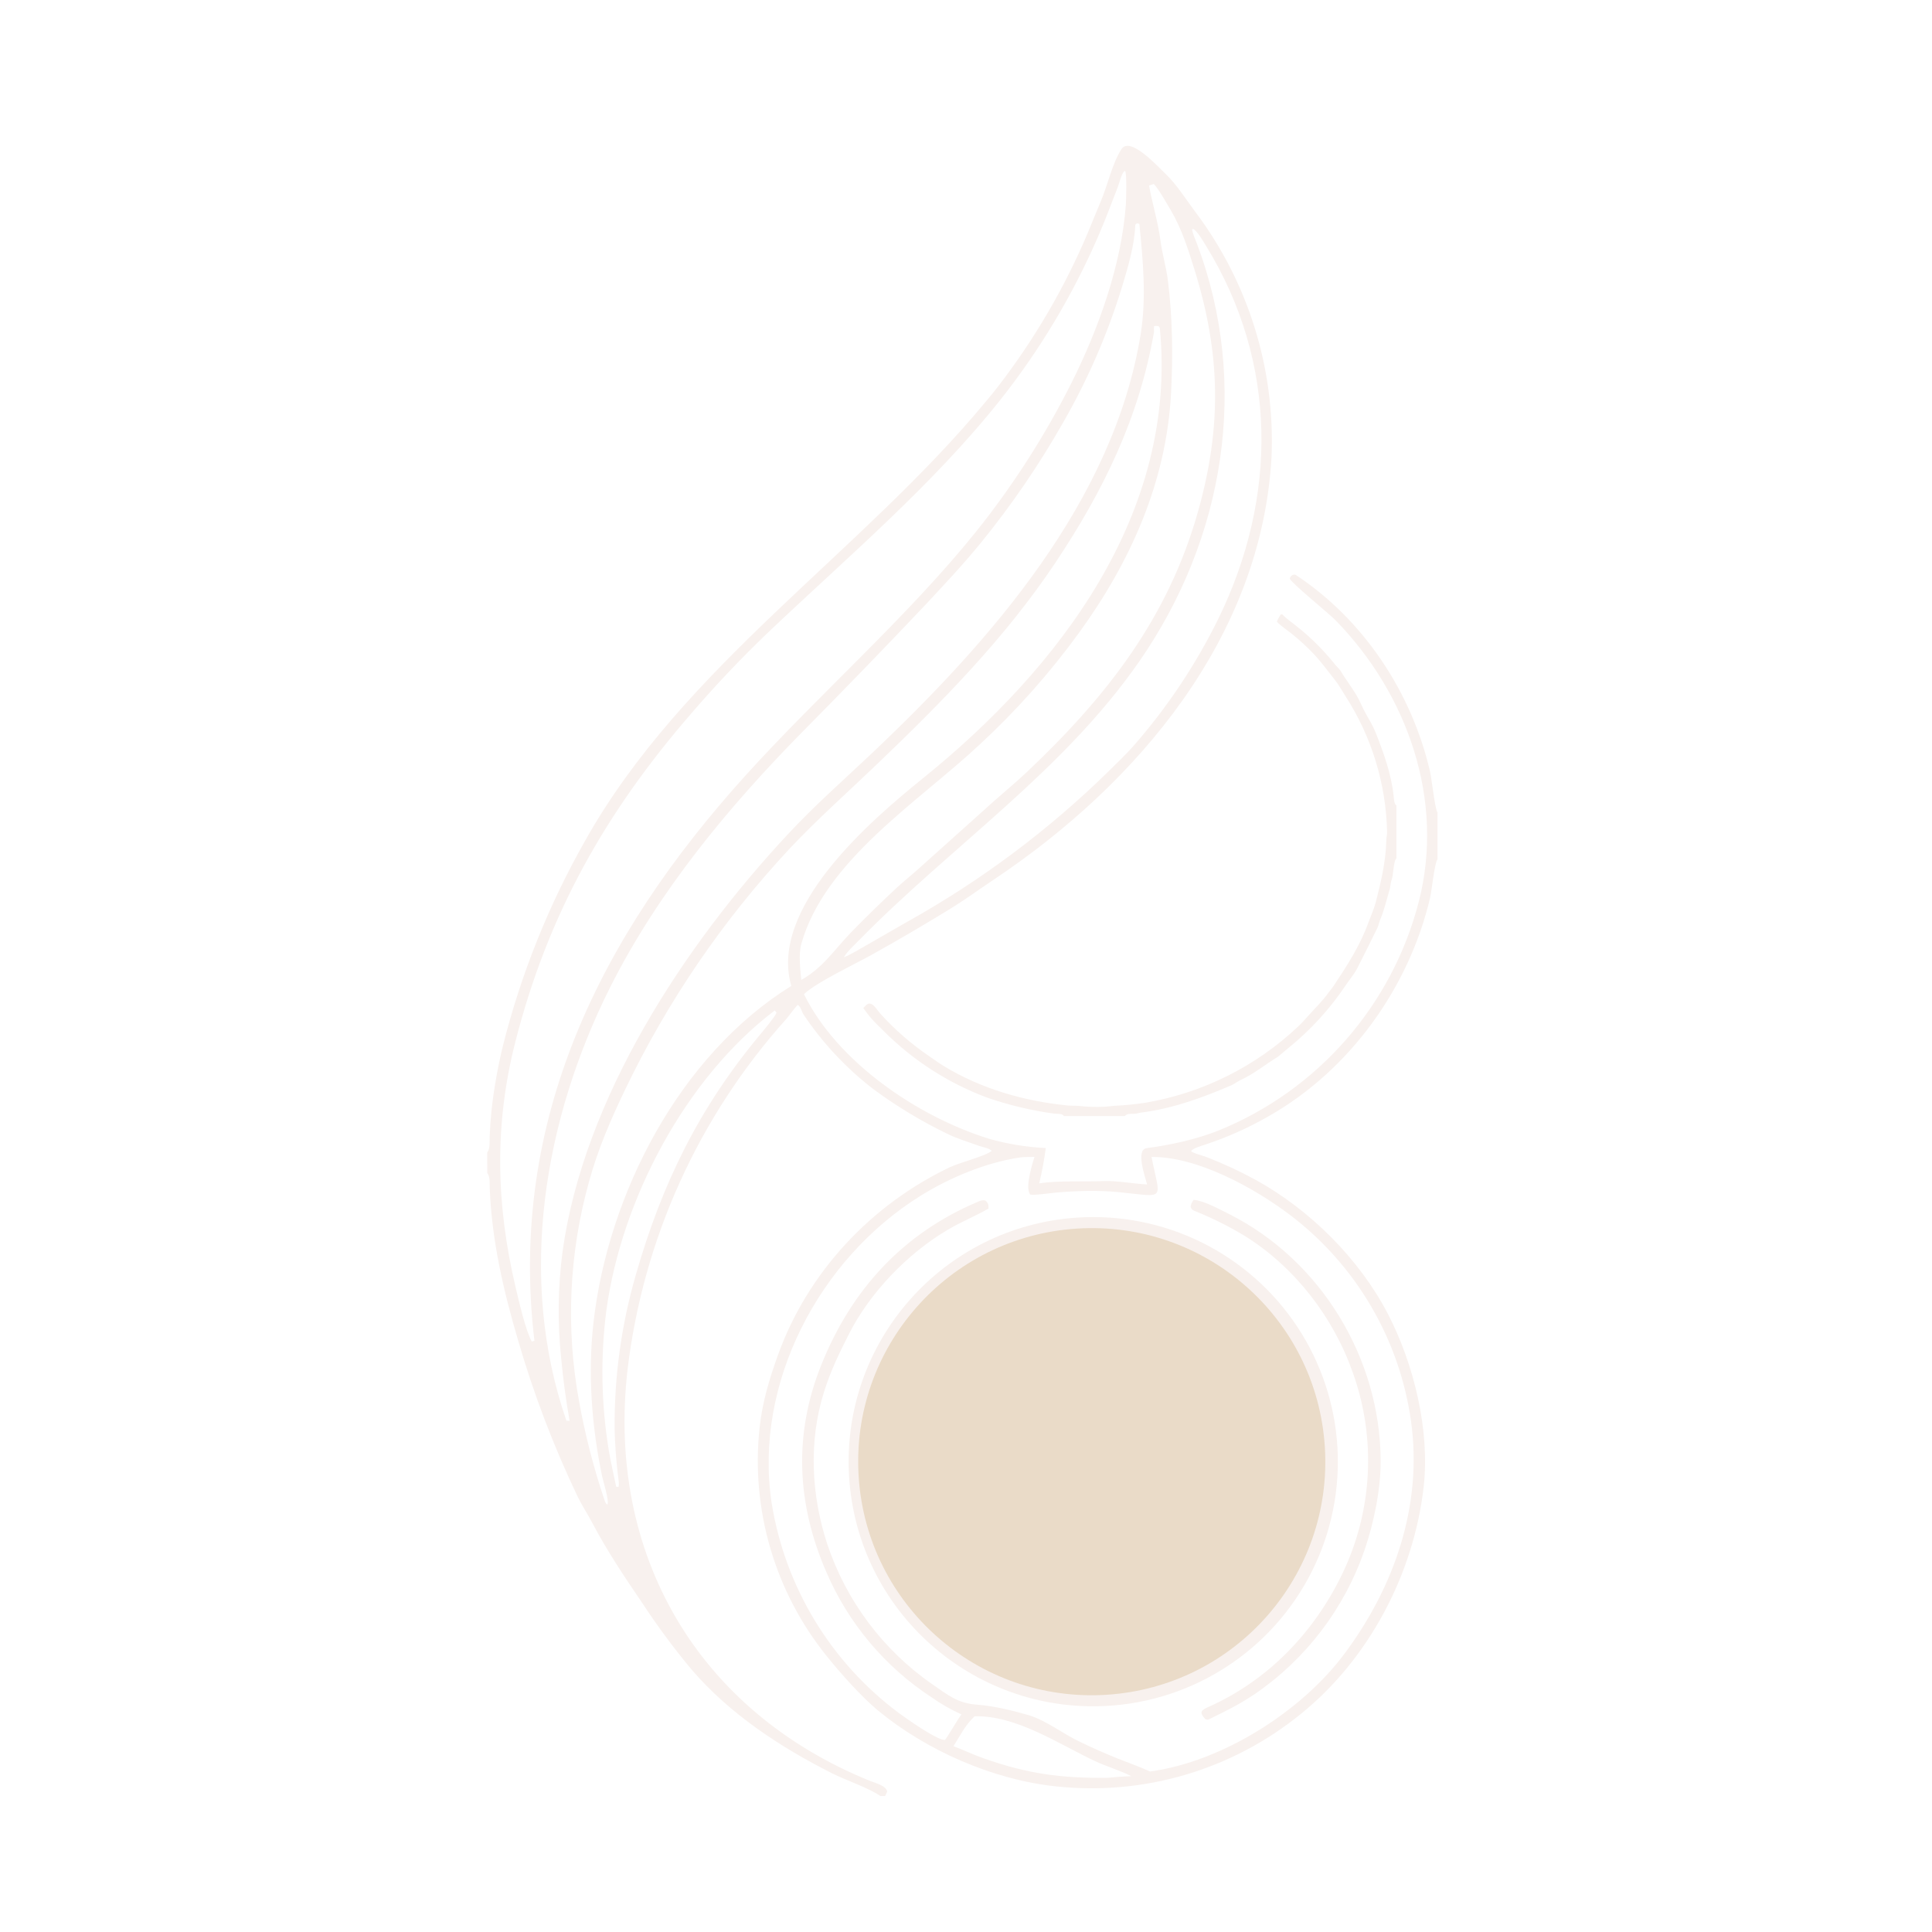
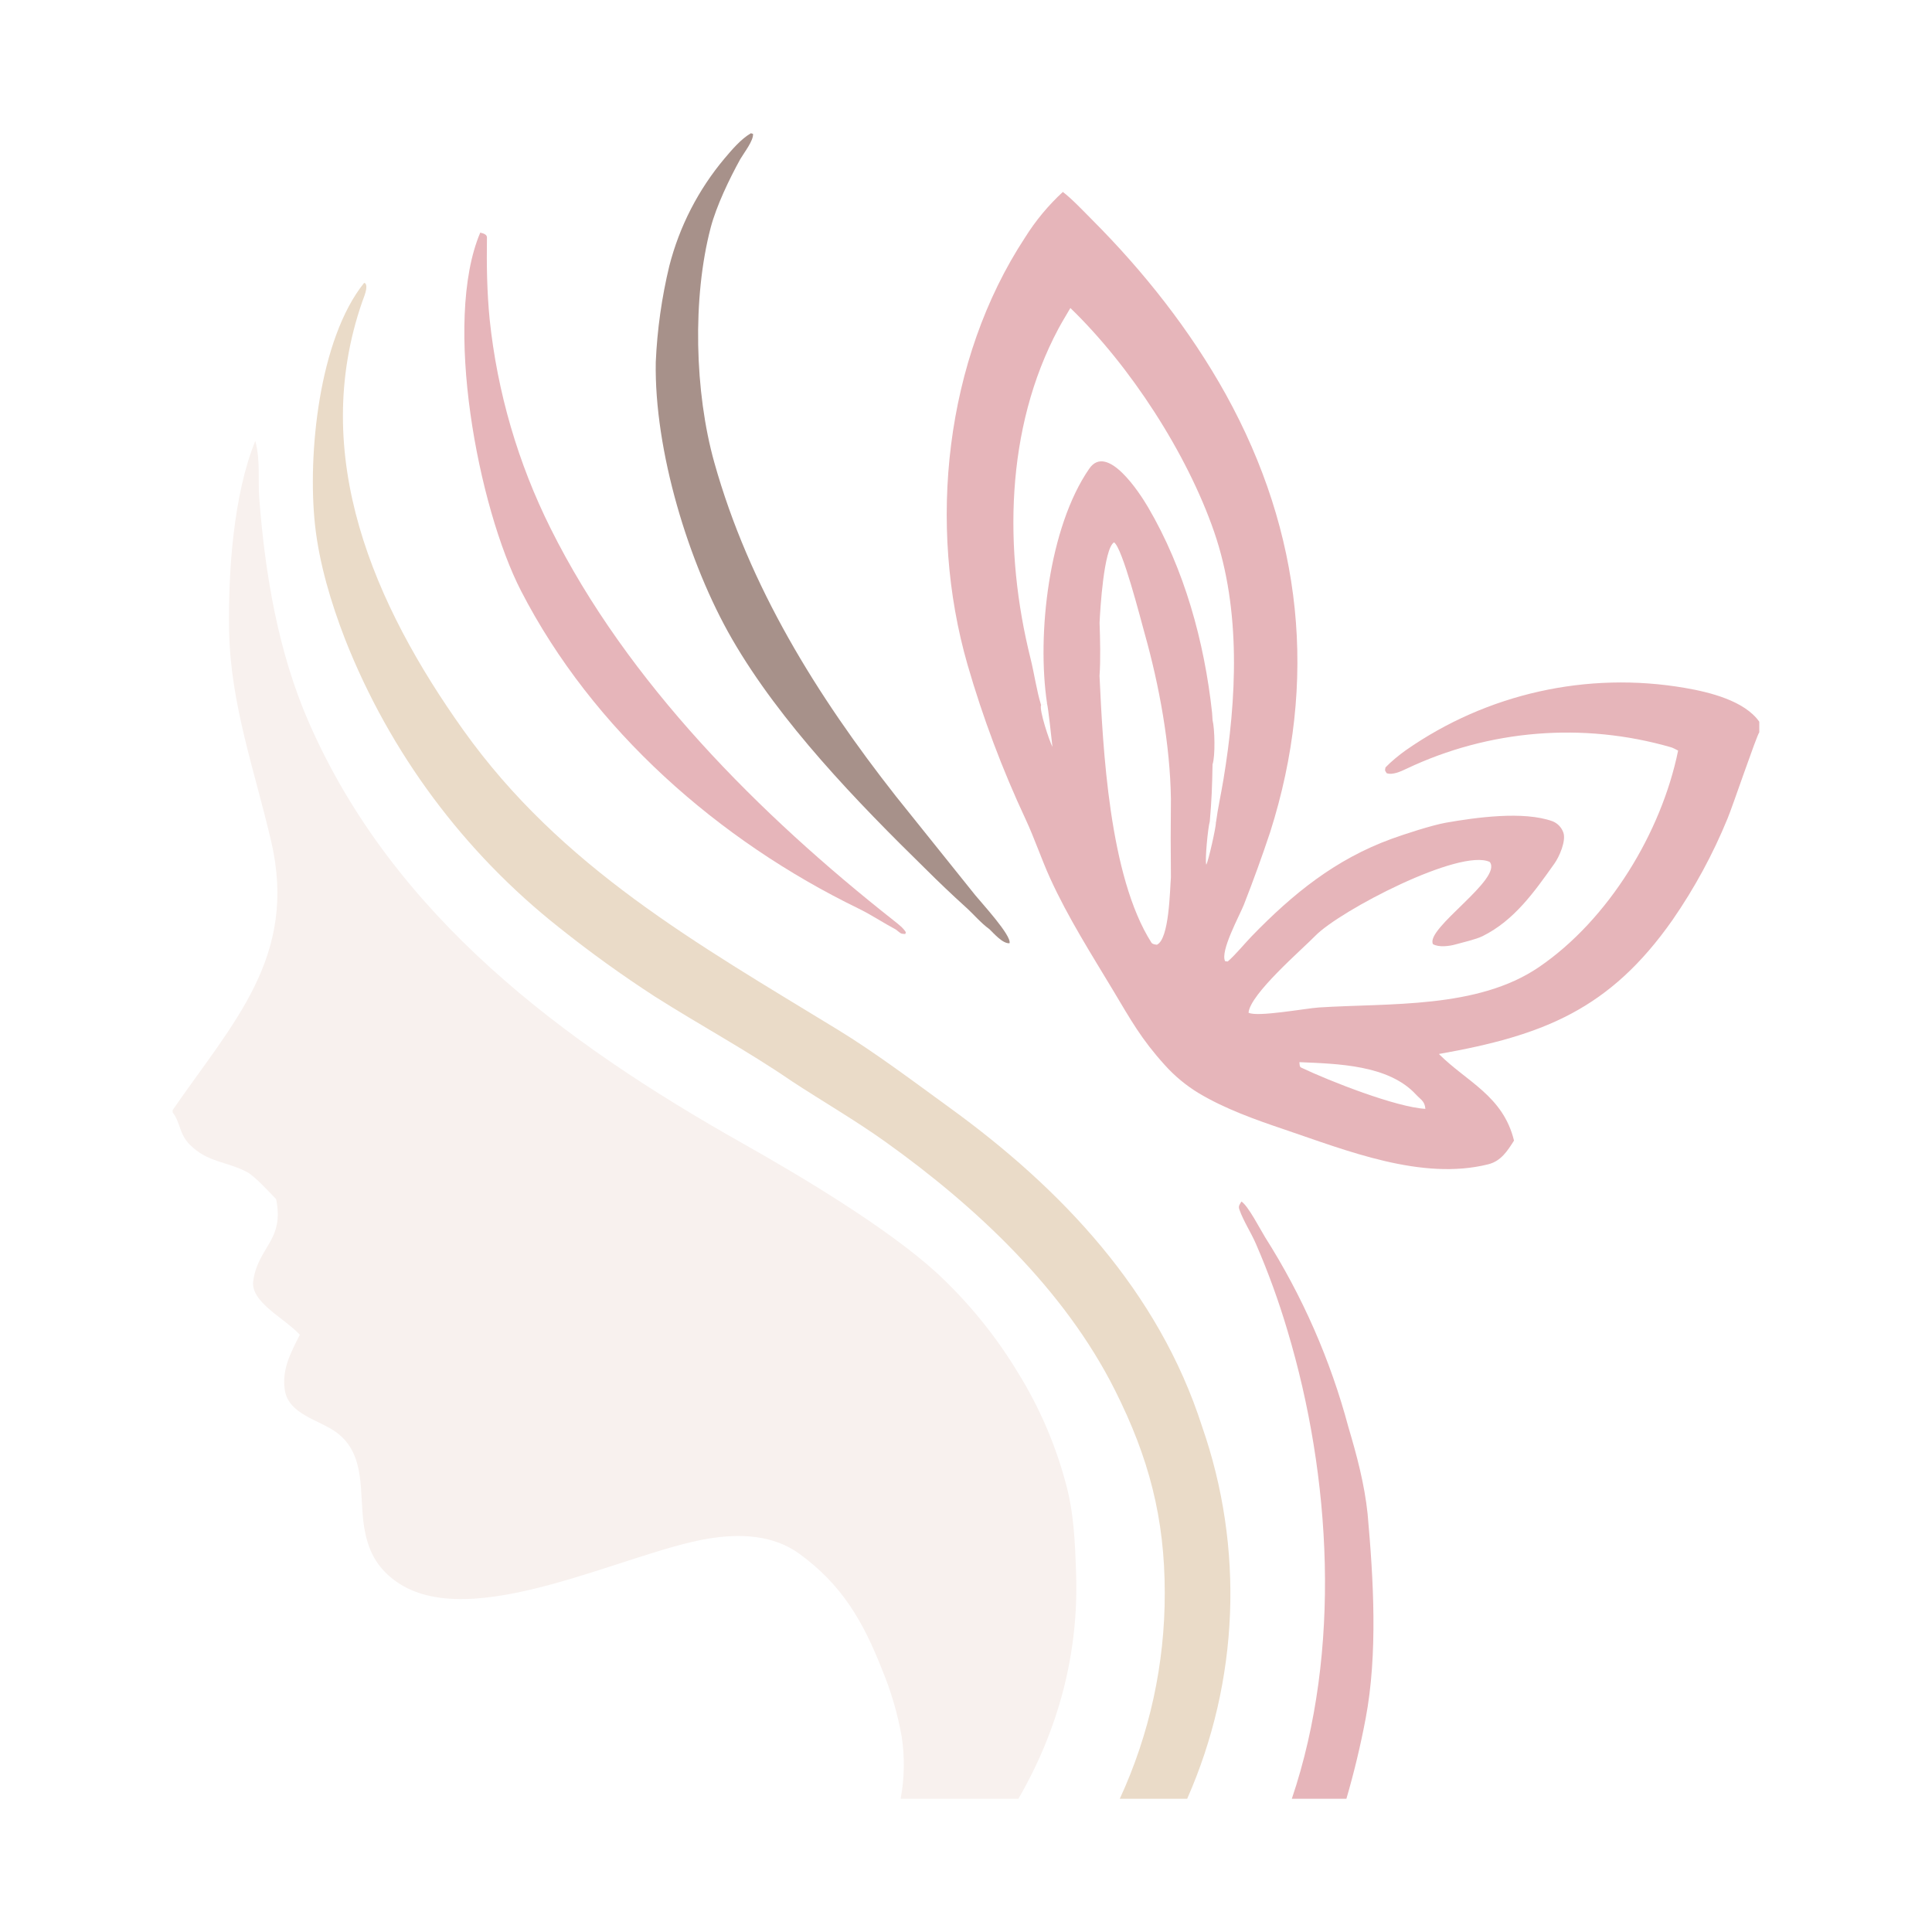
- <svg xmlns="http://www.w3.org/2000/svg" aria-label="Haus of Shades Studio" viewBox="-87.76 -24 348 348">
-   <path fill="#f8f1ee" d="M142.92 86.66h.3c.34.41.98.91 1.4 1.24a43 43 0 0 1 7.94 7.6c.33.43.77.83 1.1 1.26.88 1.5 1.97 2.88 2.86 4.37.65 1.06 1.11 2.32 1.72 3.4.66 1.15 1.3 2.21 1.8 3.46 1.46 3.68 2.8 7.45 3.23 11.4.05.5.07 1.42.5 1.7v9.54c-.55.37-.54 3.13-.88 3.9-.16.35-.21 1.4-.38 1.8-.54 1.82-.95 3.66-1.7 5.41-.17.4-.27.99-.46 1.38a617 617 0 0 1-3.6 7.22c-.52 1.05-1.5 2.21-2.16 3.2a51 51 0 0 1-10.28 11.23c-.65.51-1.23 1.06-1.87 1.57-2.28 1.38-4.3 3.08-6.74 4.2-.52.23-1.03.65-1.56.9-5.24 2.26-10.66 4.25-16.36 4.96-.26.03-.6.14-.88.19-.62.11-1.62-.14-2.04.44H103.9c-.4-.53-1.16-.35-1.78-.44a63 63 0 0 1-12.13-2.9 52 52 0 0 1-18.53-11.93c-.76-.75-1.64-1.6-2.34-2.39-.43-.48-.98-1.27-1.38-1.8q.23-.26.48-.5c1.03-1 1.9.75 2.54 1.46a49 49 0 0 0 8.87 7.73c.89.6 1.65 1.18 2.59 1.75 6.75 4.12 14.56 6.36 22.4 7.12.6.07 1.26 0 1.85.07q2.37.26 4.75.15c.58-.03 1.2-.13 1.79-.17q2.84-.13 5.66-.57a53 53 0 0 0 27.36-13.68c.73-.68 1.28-1.31 1.94-2.05 1.22-1.37 2.54-2.62 3.6-4.13.27-.37.61-.74.86-1.12 2.43-3.66 4.81-7.32 6.3-11.48.44-1.2.99-2.39 1.32-3.64.95-3.68 1.82-7.38 1.9-11.2 0-.45.15-.95.14-1.4a47 47 0 0 0-7.5-24.52c-.65-1.01-1.2-2.05-1.96-2.99-1.2-1.5-2.37-3.13-3.69-4.53a39 39 0 0 0-3.96-3.66c-.68-.54-2.18-1.6-2.7-2.18l-.05-.05c.17-.43.46-.93.7-1.32" />
-   <path fill="#f8f1ee" d="M0 183.58c.56-.65.4-1.98.44-2.86q.09-2.34.33-4.67a91 91 0 0 1 2.07-11.72 148 148 0 0 1 14.81-36.92C35.3 95.97 67.27 75.59 89.88 48.25q1.15-1.36 2.23-2.76a125 125 0 0 0 16.13-27.7c.79-1.88 1.46-3.61 2.33-5.65 1.2-2.84 2.04-6.78 3.68-9.29 1.57-2.38 6.63 3.24 7.87 4.4 1.99 1.87 3.8 4.75 5.47 6.97a68.6 68.6 0 0 1 13.68 44.15c-1.82 32.47-24.17 58.84-50.19 76.18-2.6 1.74-5.22 3.66-7.91 5.29A380 380 0 0 1 69.22 148c-3.13 1.75-9.92 4.93-12.17 7.08 6.04 12.22 20.43 22.01 33.27 26.02a45 45 0 0 0 10.29 1.69 63 63 0 0 1-1.18 6.37c3.34-.55 8.09-.27 11.57-.42 2.36-.1 5.44.49 7.86.61-.36-1.4-2.11-6.27-.08-6.54 4.26-.56 8.9-1.57 12.91-3.16a60.9 60.9 0 0 0 36.12-41.28c4.68-18.27-2.03-37.33-14.96-50.6-1.2-1.24-8.01-6.75-8.3-7.55.12-.55.76-.87 1.09-.66 12.23 8.06 20.88 21.16 24.18 35.4.32 1.38.88 6.75 1.35 7.4v8.41c-.55.71-1.03 5.62-1.33 6.91-3.77 16.12-14.4 31.04-29.07 39.37a62 62 0 0 1-11.44 5.12c-.66.22-2.22.65-2.54 1.18.28.36 2.13.8 2.82 1.08a77 77 0 0 1 8.88 4.13c9.74 5.39 18.6 14.21 23.73 24.08 4.72 9.07 7.62 21.1 6.45 31.24-1.79 15.6-9.85 30.94-22.09 40.82a59.7 59.7 0 0 1-44.31 13.05c-11.24-1.21-23.22-6.47-31.92-13.68-2.97-2.46-6.8-6.77-9.17-9.73a56 56 0 0 1-12.12-41.18c.5-4.61 1.77-8.84 3.34-13.17 5.36-14.83 16.71-26.95 30.9-33.73 1.74-.84 6.43-2 7.57-2.96-.38-.48-1.64-.66-2.3-.9-1.82-.69-3.87-1.26-5.6-2.13a83 83 0 0 1-13.44-8.11 57 57 0 0 1-12.56-13.43c-.34-.53-.48-1.41-1.03-1.72-.44.35-1.55 1.94-2.03 2.49a115 115 0 0 0-28.64 63.26c-3.79 33.17 12.62 61.4 43.62 74 .98.39 2.93.86 3.16 1.93q-.17.43-.38.82h-.86c-1.87-1.37-6.32-2.9-8.63-4.06-9.38-4.74-18.44-10.67-25.35-18.7a130 130 0 0 1-8.91-12.02c-3.22-4.72-6.35-9.4-9.02-14.47-.82-1.57-1.84-3.09-2.61-4.68a185 185 0 0 1-10.7-28.05C2.95 208.59.84 199.56.46 190.19c-.04-.89.1-2.22-.45-2.9zM85.42 284.8a32 32 0 0 1-5.41-3.09 51 51 0 0 1-18.95-22.6c-5.33-12.28-5.88-24.8-.9-37.22 5.43-13.57 14.71-23.74 28.29-29.45.45-.19.8-.32 1.28-.2.5.42.6.8.56 1.45-2.17 1.28-4.79 2.32-7.26 3.77-7.28 4.29-14.11 11.35-17.92 18.92-1.84 3.65-3.23 6.48-4.47 10.42-2.77 8.83-2.27 18.55.6 27.3a50 50 0 0 0 18.97 25.3c2.84 1.97 4.55 3.41 8.06 3.66 3.05.22 6.56 1.09 9.48 1.95 3.2 1.06 5.91 3.26 8.94 4.7q3.42 1.66 6.96 3.08c1.65.66 4.2 1.57 5.73 2.3 12.98-1.74 27.27-10.8 35.01-21.18 9.03-12.1 14.1-26.73 12.02-41.86a56.5 56.5 0 0 0-21.82-37.22c-6.46-4.88-16.7-10.52-24.93-10.43 1.58 8 2.75 7.2-5.93 6.33-3.64-.36-7.7-.24-11.35.09-.84.07-4.16.56-4.6.33-.59-.9-.25-2.58-.05-3.61q.33-1.6.85-3.15c-.67.01-1.95 0-2.57.09-6.2.92-12.68 3.63-17.99 6.93-18.21 11.35-30.02 33.74-26.8 55.25a58.8 58.8 0 0 0 22.9 37.88c1.44 1.06 6.96 4.95 8.32 4.87.35-.32 2.23-3.6 2.98-4.61M8.5 217.5c-4.71-39.72 11.87-72.9 38.03-101.82C59.86 100.95 75.56 87.26 88 71.83a152 152 0 0 0 17.33-27.04c4.76-9.55 8.9-21 9.7-31.87.06-.84.2-5.7-.13-6.13l-.25.13c-.54.82-.76 1.97-1.12 2.9-1.14 2.92-2.22 5.87-3.48 8.75a132 132 0 0 1-17.61 29.44c-12.32 15.5-27.64 28.4-41.94 42q-7.23 6.92-13.76 14.52C21.32 122.32 10.97 140.6 5.08 163.6c-3.83 14.99-3.5 29.36.05 44.34.5 2.15 1.84 7.93 2.9 9.7zm6.34 14.42q-1-5.61-1.52-11.28a82 82 0 0 1 .24-19.13c3.8-27.64 21.9-55.22 40.65-75.3 4.84-5.2 9.93-9.65 15.09-14.54 21.42-20.27 43.5-45.35 48.4-75.45 1.06-6.6.42-13.31-.23-19.88l-.36-.12c-.18.08-.36.12-.38.36-.17 3.77-1.3 7.47-2.38 11.07a119 119 0 0 1-10.63 24.48 157 157 0 0 1-14.8 21.64c-3.4 4.16-6.5 7.42-10.08 11.27a1424 1424 0 0 1-21.95 22.67c-13.41 13.6-26.03 28.83-34.68 45.99-12.02 23.87-16.84 52.44-7.95 78.2zm39.93-78.33c-4.04-13.98 14.02-29.57 23.71-37.4 24.58-19.83 45.88-47.74 42.68-81.03 0-.1-.13-.3-.18-.37-.39-.1-.44-.09-.85-.06l-.02.14c-.04.28 0 .89 0 .9-2.68 15.46-9.1 28.6-17.79 41.62-9 13.49-20.42 25.08-32.1 36.25-5.34 5.12-10.6 9.76-15.73 15.2a174 174 0 0 0-29.62 43.36c-2.65 5.54-4.9 10.7-6.54 16.67a88 88 0 0 0-1.77 39.63 125 125 0 0 0 4.47 17.42c.16.45.22.83.6 1.1.42-.52-.75-4.24-.92-5.04-1.9-9.03-2.61-18.6-1.57-27.76 2.63-23.18 15.52-48.15 35.63-60.63m65.1-144.38-.66.2c.58 3.24 1.61 6.52 2.05 9.88.3 2.36 1.05 4.83 1.35 7.24.83 6.65.92 13.55.57 20.21-.84 16.05-7.27 30.4-16.6 43.27a138 138 0 0 1-17.95 20.17c-10.83 10.15-27.84 20.78-32.06 35.86-.52 1.87-.17 4.62 0 6.47 3.96-2.24 5.84-5.33 9-8.6q4-4.1 8.19-8c1.26-1.17 2.7-2.3 4-3.48l13.6-12.2c1.92-1.7 4.03-3.45 5.88-5.2 14.34-13.57 25.42-27.73 30.82-46.99 4.26-15.15 4.05-28.3-.64-43.39-1.17-3.77-2.32-7.45-4.34-10.87-.7-1.16-2.14-3.76-3.01-4.63zm-3.84 286.73c-1.99-1.03-4.57-1.78-6.7-2.79-6.47-3.06-14.1-8.22-21.55-8-1.76 1.7-2.5 3.34-3.8 5.38 1.85.69 3.58 1.54 5.5 2.21 7.97 2.8 13.87 3.56 22.22 3.49q2.16-.23 4.33-.3m11.13-278.7-.2.09c.13.83.55 1.72.85 2.5 9.61 25.41 5 53.2-10.36 75.32-13.8 19.87-33.69 33.12-50.44 50.18-.93.95-2.08 1.98-2.78 3.1 1.06-.36 3.01-1.56 4.08-2.16l7.25-4.17a170 170 0 0 0 36.3-27.1c1.42-1.4 3.32-3.22 4.6-4.69a105 105 0 0 0 15.2-22.78c10.75-21.94 10.71-46.24-2.14-67.16-.47-.77-1.59-2.73-2.36-3.13M51.8 158c-16.11 12.22-27.6 34.07-30.33 53.97a87 87 0 0 0 .46 25.47c.35 2.1.88 4.26 1.3 6.36l.4.03c.22-.33-.1-2.16-.15-2.71a86 86 0 0 1-.53-7.6 97 97 0 0 1 3.8-27.83c4.72-16.51 11.42-30.14 22.35-43.27.7-.84 2.6-3.09 3.02-4z" />
-   <path fill="#f8f1ee" d="M106.25 195.32a44.06 44.06 0 1 1 5.28 87.96 44.06 44.06 0 0 1-5.28-87.96" />
-   <path fill="#eadbc8" d="M106.21 197.3a42.07 42.07 0 1 1 5.36 83.97 42.07 42.07 0 0 1-5.36-83.97" />
-   <path fill="#f8f1ee" d="M127.23 192.12c1.88.15 4.65 1.69 6.4 2.56 16.51 8.31 27.22 25.93 27.3 44.4.03 5.13-1.22 11.23-2.9 16.12a52 52 0 0 1-19.76 25.93c-2.97 1.98-5.14 3.03-8.3 4.57-.36.1-.23.09-.64-.06-1.16-1.26-.73-1.6.65-2.21 10.69-4.78 18.95-13.4 24-23.86a47 47 0 0 0 1.93-36.34c-3.5-9.98-10.5-19.06-19.51-24.64a62 62 0 0 0-9-4.48c-.45-.18-.55-.32-.7-.74.08-.57.24-.76.53-1.25" />
+ <svg xmlns="http://www.w3.org/2000/svg" aria-label="Haus of Shades Studio" viewBox="-31.1 -24 348 348">
+   <path fill="#f8f1ee" d="M131.13 300c.7-3.73.74-7.6.19-11.18a58 58 0 0 0-3.57-12.17c-3.4-8.63-7.2-15.2-14.87-20.78-4.77-3.46-10.73-3.64-16.36-2.73-14.96 2.42-42.91 17.3-56.3 7.7-3.55-2.53-5.09-5.7-5.75-9.92-.93-5.89.48-12.9-4.97-16.91-3.07-2.26-8.63-3.22-9.3-7.64-.57-3.7 1.1-6.78 2.71-9.95-2.77-3-8.9-5.87-8.4-9.66.86-6.22 5.65-7.28 4.13-14.76-1.23-1.28-3.82-4.11-5.18-4.85-3.7-1.98-7.2-1.73-10.42-5.02-1.91-1.95-1.64-4-3.04-5.75v-.43c10.86-15.76 22.57-27.61 17.75-48.37-2.93-12.63-7.31-24.64-7.58-37.82-.2-10.47.76-24.7 4.72-34.34.94 3.63.45 6.76.71 10.37 1.06 13.71 3.4 27.68 8.94 40.35 15.27 34.91 45.82 57.6 78.08 75.78 10.64 6 26.17 15.27 35.06 23.4a83 83 0 0 1 14.6 17.96 74 74 0 0 1 8.48 19.48c1.58 5.5 1.78 11.03 1.97 16.68.5 14.4-3.22 28.18-10.39 40.56z" />
+   <path fill="#eadbc8" d="M170.6 300a88 88 0 0 0 8.1-37.07c0-13.51-2.87-24.4-8.98-36.55-9.1-18.12-24.99-33.03-41.32-44.7-5.41-3.87-11.3-7.27-16.86-10.92-8.05-5.52-16.5-10.06-24.7-15.27a215 215 0 0 1-17.14-12.35 124.3 124.3 0 0 1-38.66-52.05c-2.51-6.48-4.65-13.63-5.4-20.55-1.36-12.64.7-33.45 8.84-43.58l.2.06c.6.65-.23 2.46-.52 3.3-9.67 27.77 2.17 54.7 18.18 77.17 17.64 24.76 42.15 38.52 67.46 53.98 6.76 4.13 13.65 9.33 20.08 14 20.27 14.68 37.72 33.15 45.53 57.44a91.5 91.5 0 0 1-2.67 67.09z" />
+   <path fill="#e6b5ba" d="M55.41 17.9c.42.11 1.22.28 1.2.88-.07 5.02 0 9.73.49 14.76a110 110 0 0 0 10.98 37.65c13.83 27.76 37.65 51.58 61.83 70.64.75.6 1.66 1.27 2.16 2.09l-.11.32c-.97-.05-.77-.12-1.68-.8-2.27-1.21-4.45-2.67-6.78-3.81-25.15-12.23-47.84-32.14-60.74-57.18-7.73-15-14.15-48.58-7.35-64.56" />
+   <path fill="#a7918a" d="m104.17 0 .37.12c.1 1.2-1.6 3.36-2.3 4.55-1.97 3.57-4.29 8.4-5.32 12.3-3.34 12.7-2.9 29.7.64 42.32 6.27 22.38 18.49 42.03 32.72 60.14l14.3 17.83c1.03 1.28 6.58 7.28 6.16 8.64-1.22.1-2.78-1.72-3.63-2.54-1.56-1.12-2.9-2.76-4.33-4.03a205 205 0 0 1-7.08-6.73c-12.4-12.14-26.24-26.43-34.94-41.5-7.87-13.63-14.03-34-13.74-49.89a91 91 0 0 1 2.44-17.31A49 49 0 0 1 99.4 4.55c1.35-1.59 2.94-3.49 4.76-4.55" />
+   <path fill="#e6b5ba" d="M201.59 300c9.02-26.68 7.06-58.14-.77-84.27a137 137 0 0 0-5.67-15.62c-.94-2.19-2.23-4.05-3.01-6.25-.23-.63.07-.92.37-1.43 1.19.7 3.43 5.09 4.27 6.43a123 123 0 0 1 15 34.2c1.53 5.14 2.9 10.28 3.46 15.63 1.06 11.8 1.86 25.23-.37 36.94q-1.37 7.23-3.45 14.37zM160.34 10.57c1.53 1.14 3.85 3.58 5.25 4.99 9.33 9.34 17.7 19.93 24.1 31.46 13.8 24.95 16.64 51.67 8 78.86a269 269 0 0 1-4.75 13.11c-.77 1.93-4.32 8.4-3.36 10.15l.46.05c1.3-1.1 3.22-3.42 4.3-4.53 7.42-7.65 15.07-13.87 25.23-17.57 2.2-.8 7.22-2.45 9.77-2.9 5.35-.94 13.98-2.16 19.24-.25a3.4 3.4 0 0 1 1.92 2.03c.52 1.49-.72 4.33-1.61 5.58-3.6 5.07-7.23 10.25-12.96 13.08-1.22.6-3.52 1.1-4.84 1.48-1.12.32-3.04.57-4.08-.05-1.42-2.8 12.61-11.74 10.23-14.8-5.34-2.52-26.98 8.75-31.42 13.3-2.43 2.5-11.72 10.46-12.03 13.85 1.5.85 10.4-.8 12.67-.94 12.74-.82 28.58.27 39.64-7.27 12.54-8.55 22.06-24.26 25.07-39-.33-.17-.91-.49-1.25-.59a67.5 67.5 0 0 0-47.7 3.87c-.96.46-2.54 1.19-3.56.78-.36-.63-.31-.34-.2-1.03.95-1 2.53-2.3 3.67-3.1a67.7 67.7 0 0 1 50.26-11.22c4.44.76 10.73 2.3 13.4 6.09v1.91c-.5.63-4.78 13.28-5.71 15.51a96 96 0 0 1-9.92 18.29c-11.3 16.11-23.27 20.82-42.08 24.14 4.99 5 11.56 7.52 13.53 15.6-1.17 1.84-2.34 3.7-4.65 4.27-11.97 3-25.5-2.48-36.76-6.29-5.16-1.74-10.66-3.7-15.34-6.5a27 27 0 0 1-6.18-5.12c-4.23-4.68-6.07-8.05-9.23-13.33-3.99-6.65-8.14-13.15-11.38-20.25-1.56-3.42-2.81-7.17-4.4-10.59a191 191 0 0 1-10.5-27.93c-7.23-25.13-4.1-54.9 10.38-76.95a40 40 0 0 1 6.8-8.19m-3.92 92.41 1.07-.27c-1.87-12.4.3-31.74 7.6-42.29 3.23-4.69 9.12 4.42 10.58 6.92 6.56 11.17 10.16 24.25 11.55 37.08q.06.64.08 1.29c.4 1.57.51 6.46 0 7.97-.08 4.11-.15 6.22-.5 10.3l1.11.2c.34-2.6.92-5.13 1.34-7.7 2.41-14.51 3.21-30.57-1.67-44.7-4.9-14.16-15.1-29.87-25.89-40.3-.7 1.22-1.48 2.47-2.15 3.72-9.6 17.98-9.87 39.98-5.03 59.4.67 2.68 1.11 5.86 1.9 8.38m10.53-5.24c.61 12.87 1.71 36.07 9.35 48.05.2.3.64.33.98.38 2.25-1.01 2.34-9.9 2.53-12.15q-.08-7.05 0-14.12c-.14-9.77-2.1-20.46-4.75-29.86-.67-2.4-4-15.44-5.5-16.35-1.83 1.14-2.49 12.01-2.6 14.5.1 2.87.2 6.67-.01 9.55m58.7 77.99c-.15-1.43-.77-1.58-1.7-2.58-4.95-5.37-14.17-5.53-21-5.83.06.46 0 .83.33.98 5.1 2.43 17.12 7.15 22.38 7.43m-38.85-51.75c-.31.96-.91 6.97-.63 7.77.41-.74 1.74-6.71 1.74-7.58zm-29.32-21.26-1.07.27c-.35.96 1.48 6.44 2.05 7.54-.12-1.05-.77-7.22-.98-7.8m9.46-14.54c.1 2.88.2 6.68-.01 9.56-.8-1.61-.64-7.84.01-9.56m20.35 17.53c.4 1.57.51 6.46 0 7.97-.4-1.15-.32-6.75 0-7.97" />
</svg>
